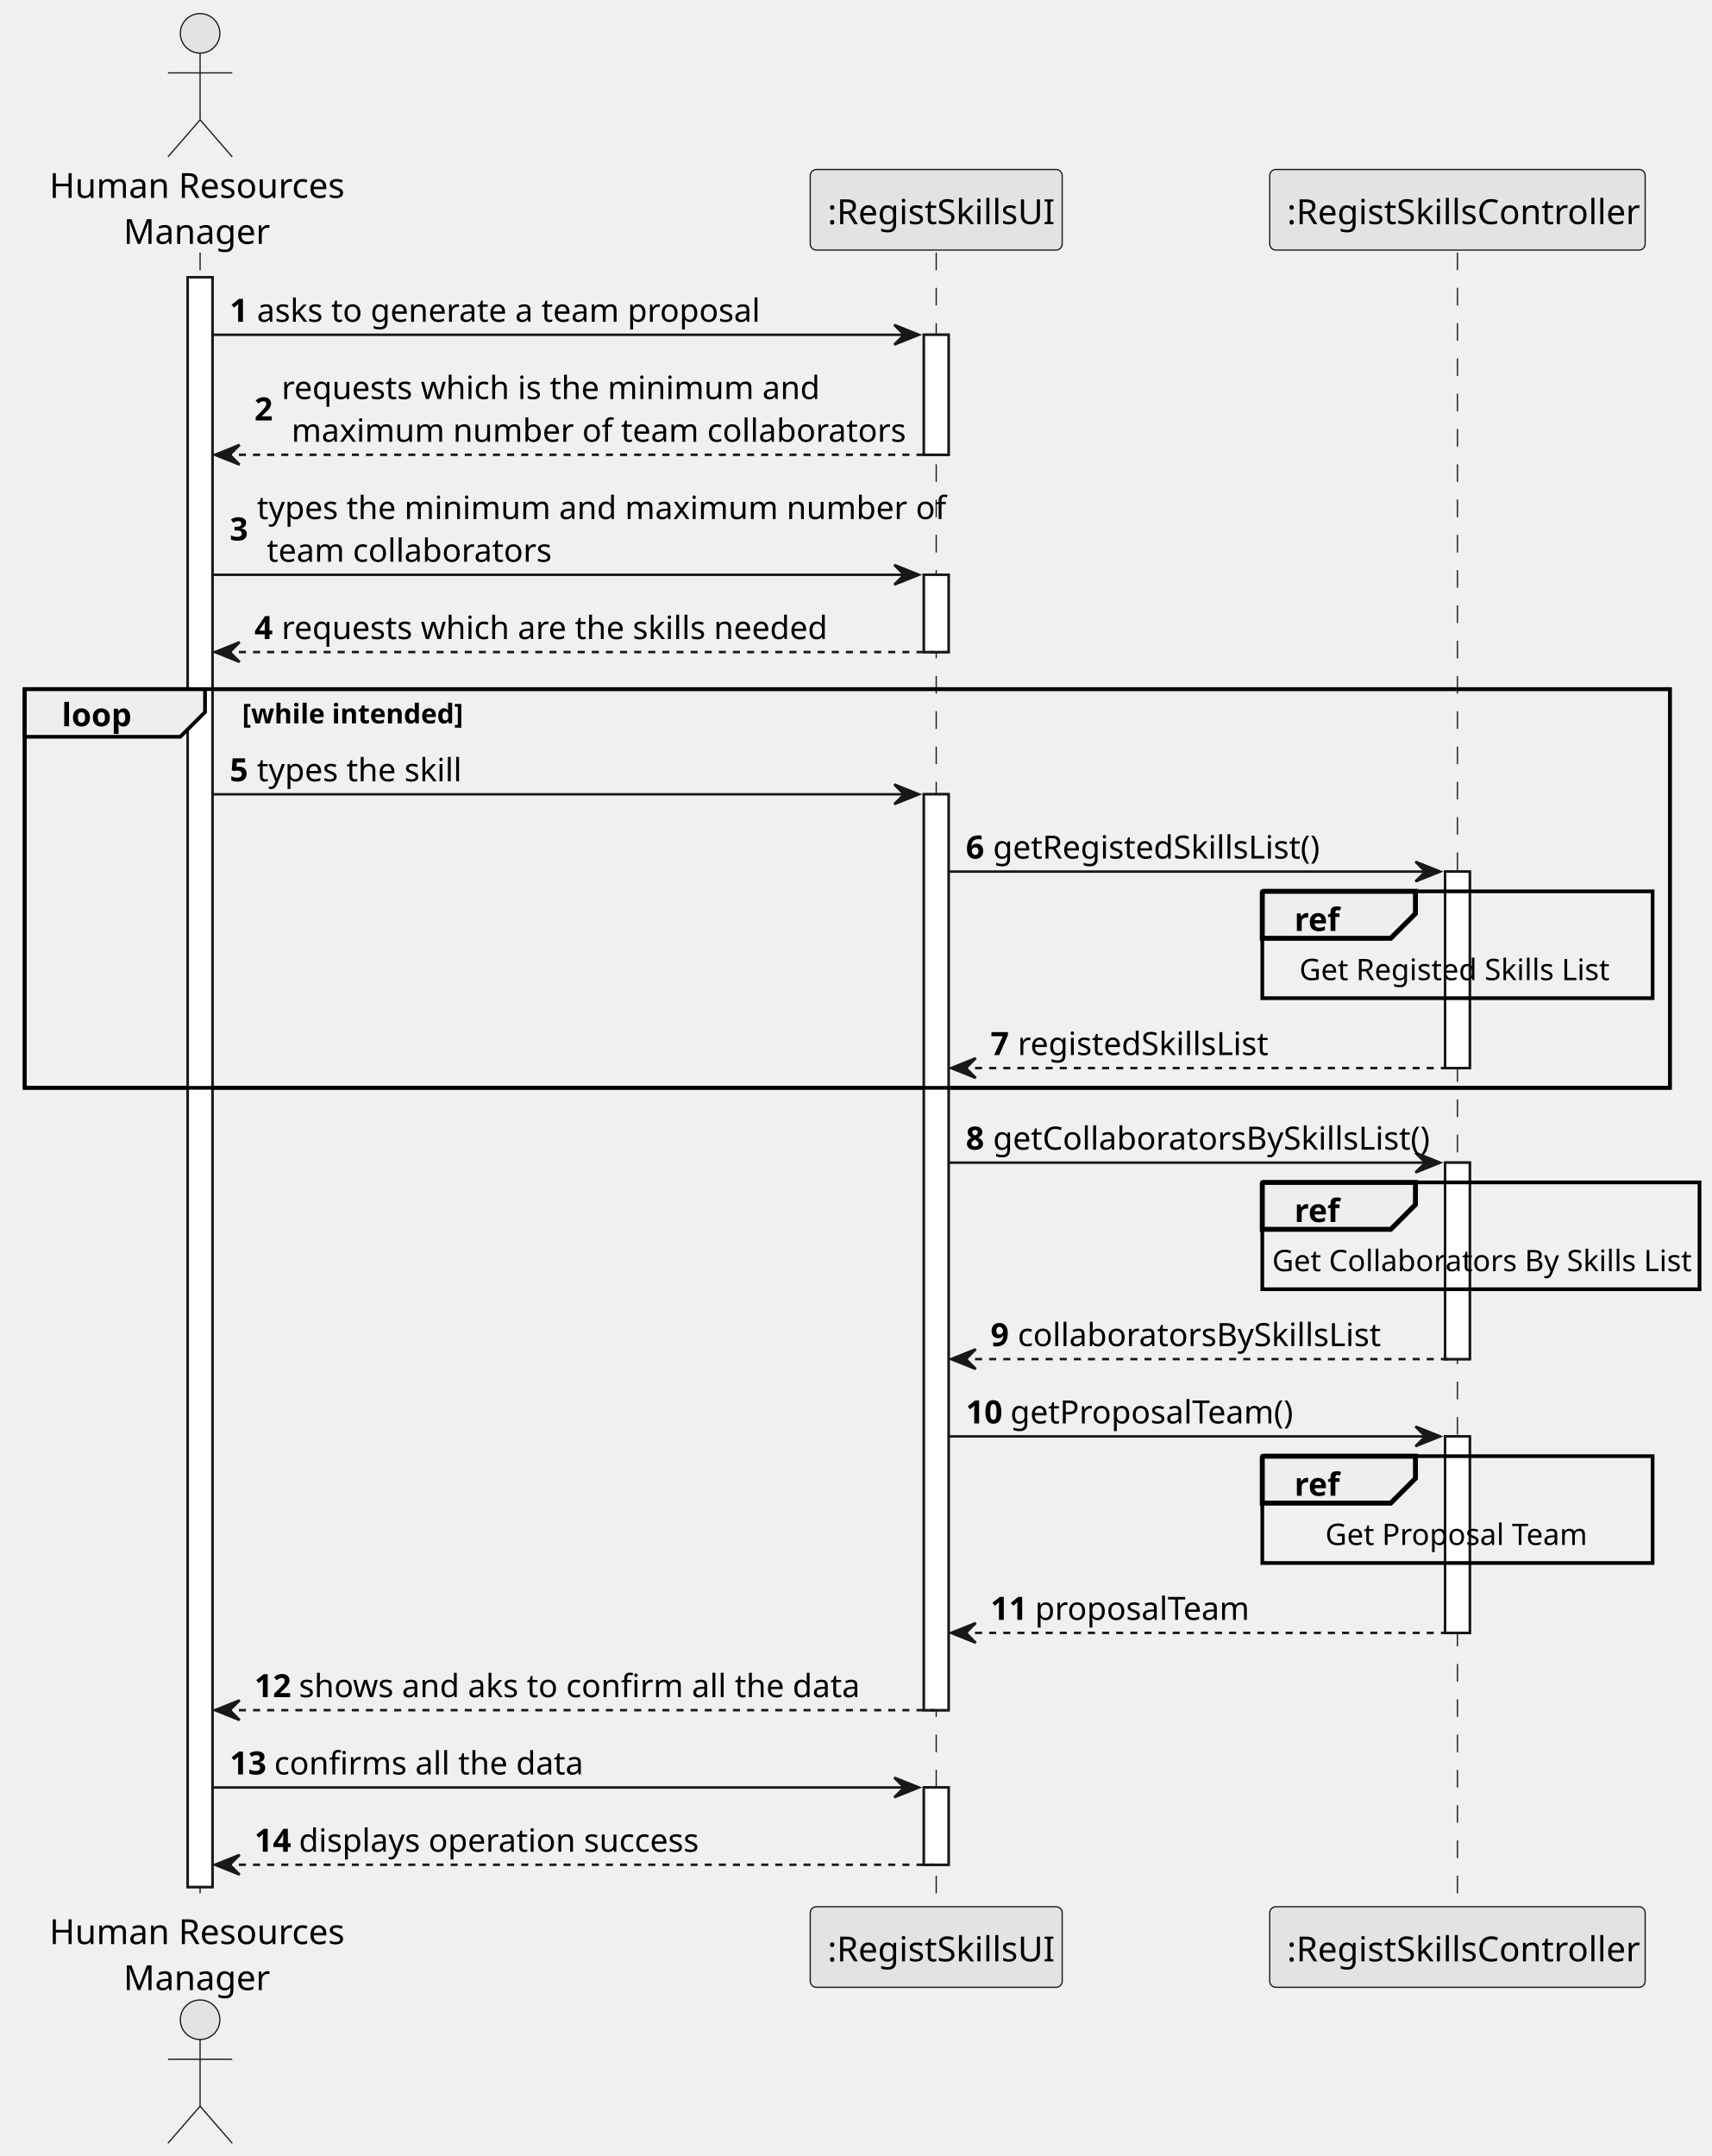
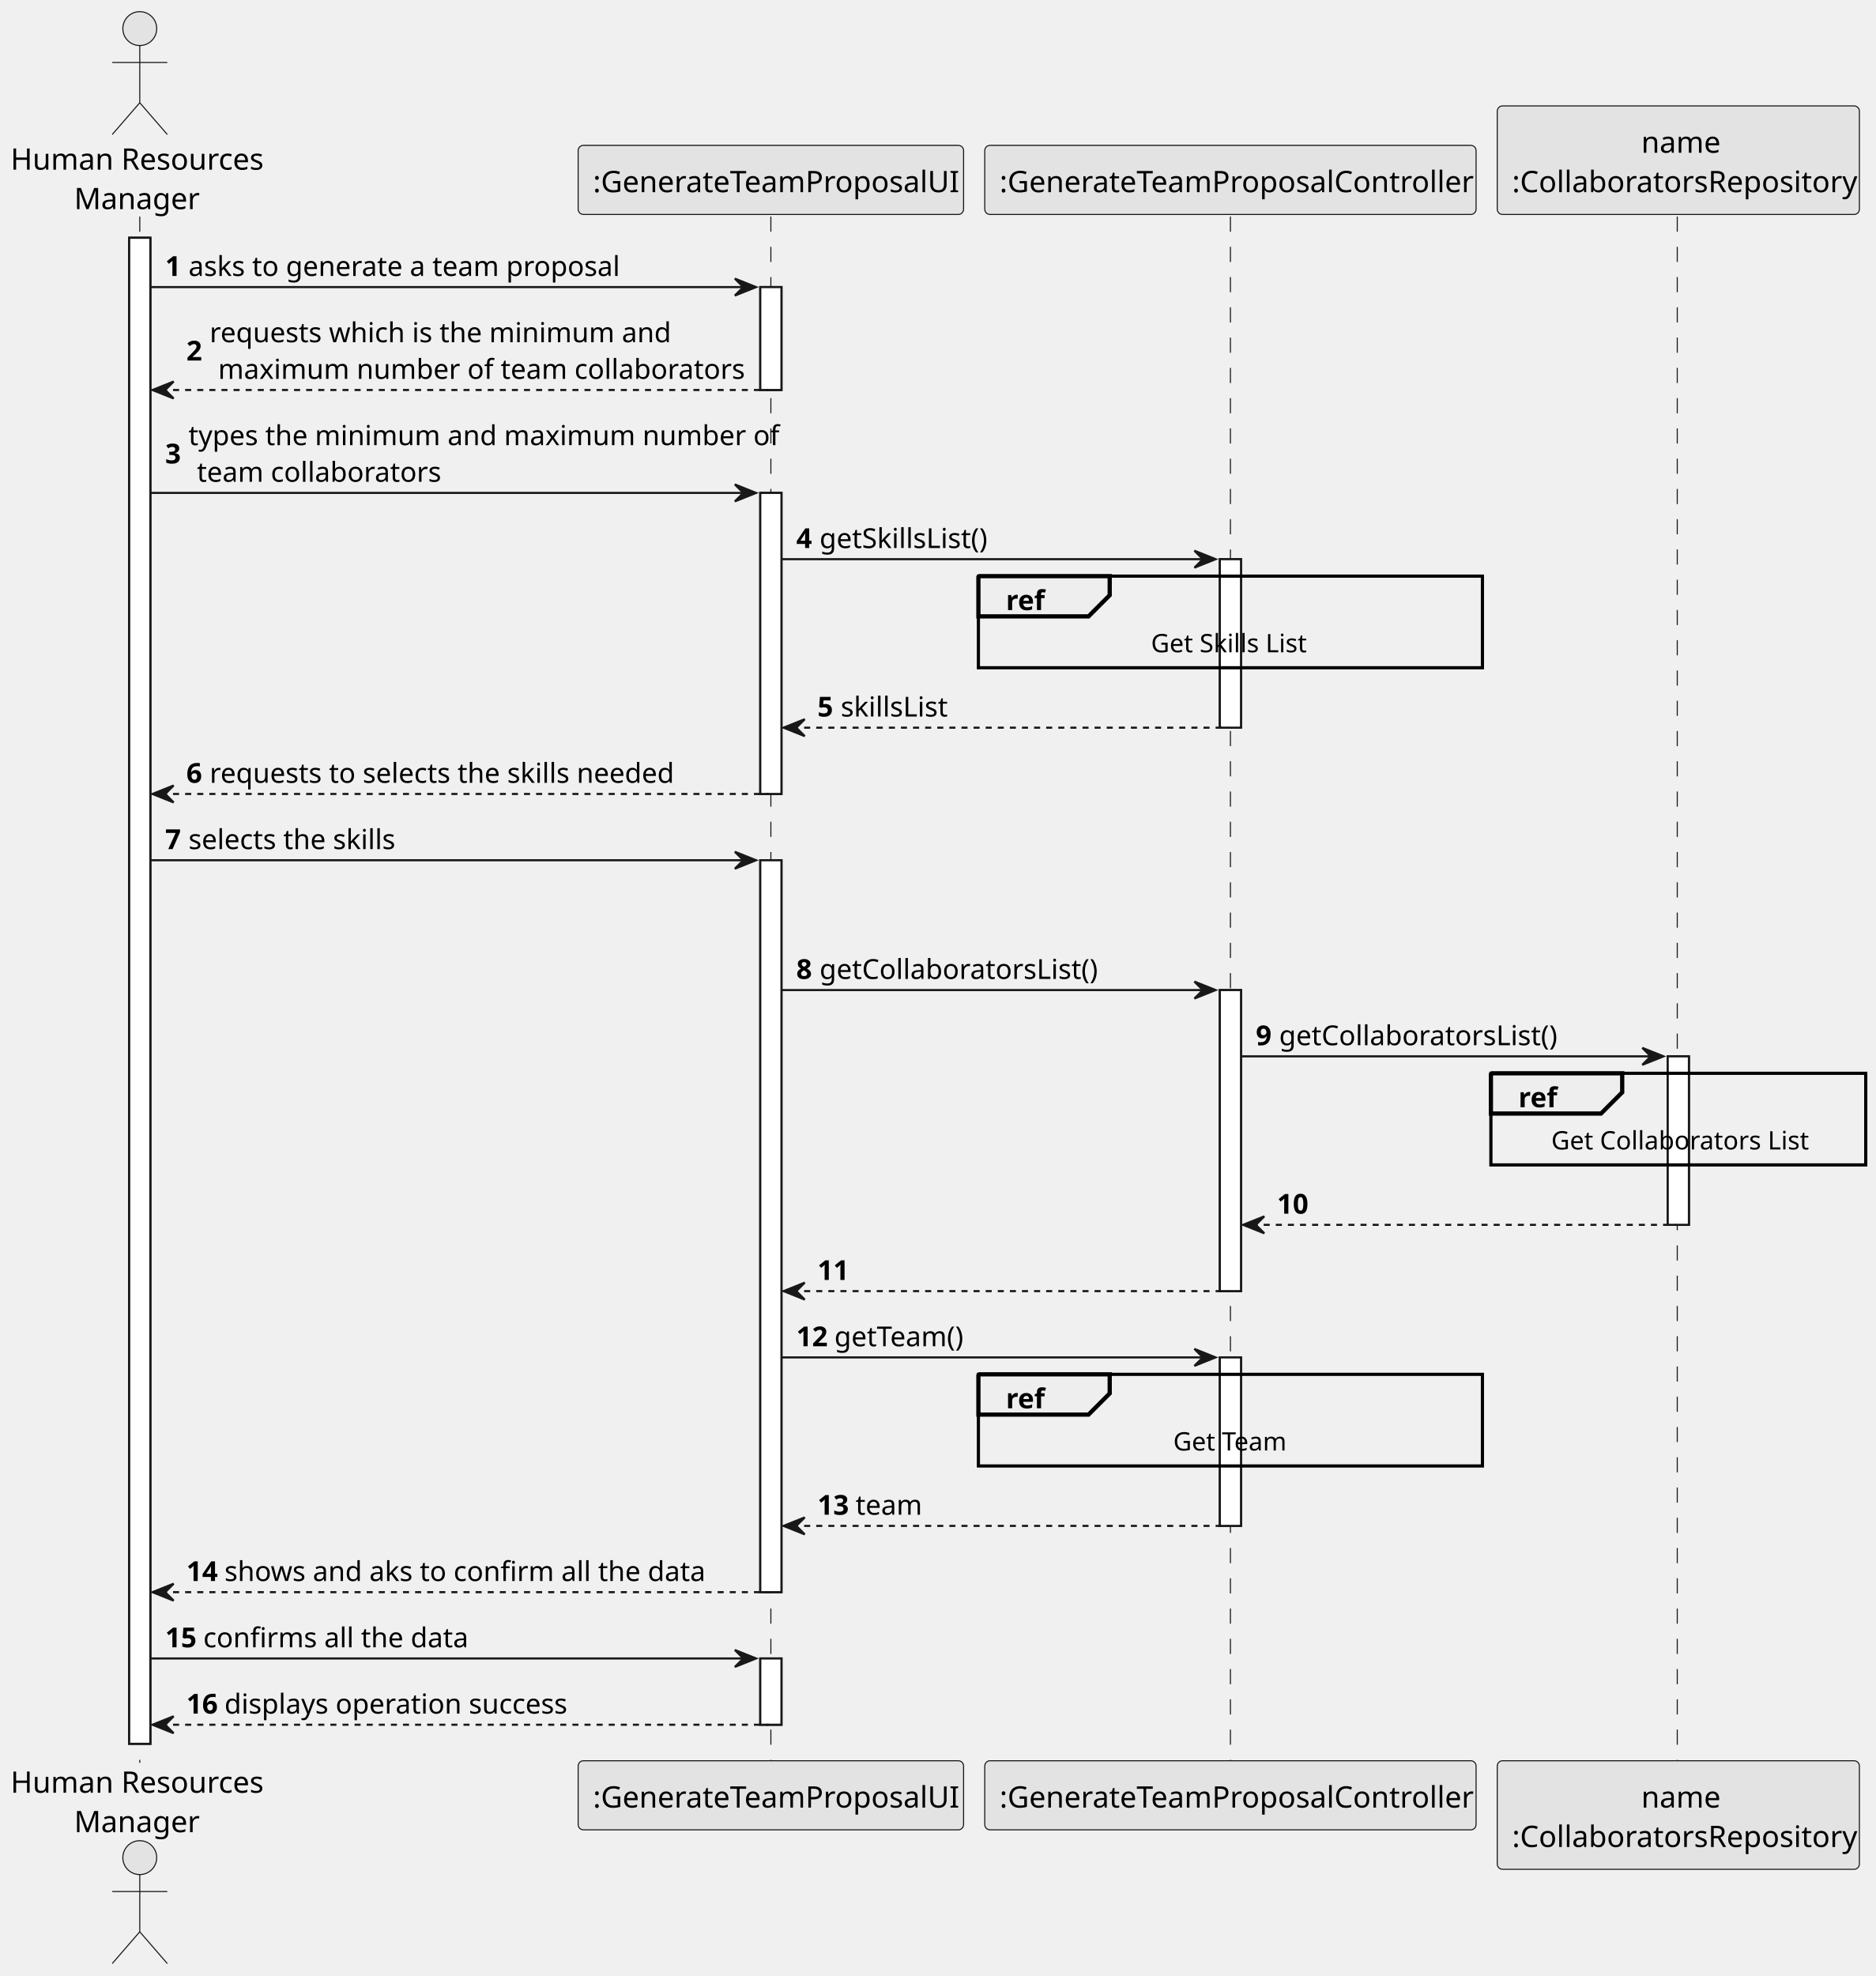
- <svg xmlns="http://www.w3.org/2000/svg" contentStyleType="text/css" height="611.8px" preserveAspectRatio="none" style="width:485px;height:611px;background:#FFFFFF;" version="1.1" viewBox="0 0 485 611" width="485.8px" zoomAndPan="magnify">
+ <svg xmlns="http://www.w3.org/2000/svg" contentStyleType="text/css" height="653.1px" preserveAspectRatio="none" style="width:620px;height:653px;background:#FFFFFF;" version="1.1" viewBox="0 0 620 653" width="620.9px" zoomAndPan="magnify">
  <defs />
  <g>
-     <rect fill="#FFFFFF" height="456.192" style="stroke:#181818;stroke-width:0.7;" width="7" x="53.2" y="78.57" />
-     <rect fill="#FFFFFF" height="34.007" style="stroke:#181818;stroke-width:0.7;" width="7" x="261.8" y="94.873" />
-     <rect fill="#FFFFFF" height="21.904" style="stroke:#181818;stroke-width:0.7;" width="7" x="261.8" y="162.888" />
-     <rect fill="#FFFFFF" height="259.555" style="stroke:#181818;stroke-width:0.7;" width="7" x="261.8" y="225.099" />
-     <rect fill="#FFFFFF" height="21.904" style="stroke:#181818;stroke-width:0.7;" width="7" x="261.8" y="506.558" />
-     <rect fill="#FFFFFF" height="55.68" style="stroke:#181818;stroke-width:0.7;" width="7" x="409.5" y="247.003" />
-     <rect fill="#FFFFFF" height="55.68" style="stroke:#181818;stroke-width:0.7;" width="7" x="409.5" y="329.487" />
-     <rect fill="#FFFFFF" height="55.68" style="stroke:#181818;stroke-width:0.7;" width="7" x="409.5" y="407.07" />
-     <rect fill="none" height="112.991" style="stroke:#000000;stroke-width:1.05;" width="466.2" x="7" y="195.292" />
-     <line style="stroke:#181818;stroke-width:0.35;stroke-dasharray:5.0,5.0;" x1="56.7" x2="56.7" y1="71.57" y2="541.062" />
-     <line style="stroke:#181818;stroke-width:0.35;stroke-dasharray:5.0,5.0;" x1="265.3" x2="265.3" y1="71.57" y2="541.062" />
-     <line style="stroke:#181818;stroke-width:0.35;stroke-dasharray:5.0,5.0;" x1="413" x2="413" y1="71.57" y2="541.062" />
-     <text fill="#000000" font-family="sans-serif" font-size="9.8" lengthAdjust="spacing" textLength="81.2" x="14" y="56.075">Human Resources</text>
-     <text fill="#000000" font-family="sans-serif" font-size="9.8" lengthAdjust="spacing" textLength="39.2" x="35" y="69.11">Manager</text>
-     <ellipse cx="56.7" cy="9.45" fill="#E3E3E3" rx="5.6" ry="5.6" style="stroke:#181818;stroke-width:0.35;" />
-     <path d="M56.7,15.05 L56.7,33.95 M47.6,20.65 L65.8,20.65 M56.7,33.95 L47.6,44.45 M56.7,33.95 L65.8,44.45 " fill="none" style="stroke:#181818;stroke-width:0.35;" />
-     <text fill="#000000" font-family="sans-serif" font-size="9.8" lengthAdjust="spacing" textLength="81.2" x="14" y="550.937">Human Resources</text>
-     <text fill="#000000" font-family="sans-serif" font-size="9.8" lengthAdjust="spacing" textLength="39.2" x="35" y="563.972">Manager</text>
-     <ellipse cx="56.7" cy="572.381" fill="#E3E3E3" rx="5.6" ry="5.6" style="stroke:#181818;stroke-width:0.35;" />
-     <path d="M56.7,577.981 L56.7,596.881 M47.6,583.581 L65.8,583.581 M56.7,596.881 L47.6,607.381 M56.7,596.881 L65.8,607.381 " fill="none" style="stroke:#181818;stroke-width:0.35;" />
-     <rect fill="#E3E3E3" height="22.835" rx="1.75" ry="1.75" style="stroke:#181818;stroke-width:0.35;" width="71.4" x="229.6" y="48.035" />
-     <text fill="#000000" font-family="sans-serif" font-size="9.8" lengthAdjust="spacing" textLength="61.6" x="234.5" y="63.51">:RegistSkillsUI</text>
-     <rect fill="#E3E3E3" height="22.835" rx="1.75" ry="1.75" style="stroke:#181818;stroke-width:0.35;" width="71.4" x="229.6" y="540.362" />
-     <text fill="#000000" font-family="sans-serif" font-size="9.8" lengthAdjust="spacing" textLength="61.6" x="234.5" y="555.837">:RegistSkillsUI</text>
-     <rect fill="#E3E3E3" height="22.835" rx="1.75" ry="1.75" style="stroke:#181818;stroke-width:0.35;" width="106.4" x="359.8" y="48.035" />
-     <text fill="#000000" font-family="sans-serif" font-size="9.8" lengthAdjust="spacing" textLength="96.6" x="364.7" y="63.51">:RegistSkillsController</text>
-     <rect fill="#E3E3E3" height="22.835" rx="1.75" ry="1.75" style="stroke:#181818;stroke-width:0.35;" width="106.4" x="359.8" y="540.362" />
-     <text fill="#000000" font-family="sans-serif" font-size="9.8" lengthAdjust="spacing" textLength="96.6" x="364.7" y="555.837">:RegistSkillsController</text>
-     <rect fill="#FFFFFF" height="456.192" style="stroke:#181818;stroke-width:0.7;" width="7" x="53.2" y="78.57" />
-     <rect fill="#FFFFFF" height="34.007" style="stroke:#181818;stroke-width:0.7;" width="7" x="261.8" y="94.873" />
-     <rect fill="#FFFFFF" height="21.904" style="stroke:#181818;stroke-width:0.7;" width="7" x="261.8" y="162.888" />
-     <rect fill="#FFFFFF" height="259.555" style="stroke:#181818;stroke-width:0.7;" width="7" x="261.8" y="225.099" />
-     <rect fill="#FFFFFF" height="21.904" style="stroke:#181818;stroke-width:0.7;" width="7" x="261.8" y="506.558" />
-     <rect fill="#FFFFFF" height="55.68" style="stroke:#181818;stroke-width:0.7;" width="7" x="409.5" y="247.003" />
-     <rect fill="#FFFFFF" height="55.68" style="stroke:#181818;stroke-width:0.7;" width="7" x="409.5" y="329.487" />
-     <rect fill="#FFFFFF" height="55.68" style="stroke:#181818;stroke-width:0.7;" width="7" x="409.5" y="407.07" />
-     <polygon fill="#181818" points="253.4,92.073,260.4,94.873,253.4,97.673,256.2,94.873" style="stroke:#181818;stroke-width:0.7;" />
-     <line style="stroke:#181818;stroke-width:0.7;" x1="60.2" x2="257.6" y1="94.873" y2="94.873" />
-     <text fill="#000000" font-family="sans-serif" font-size="9.1" font-weight="bold" lengthAdjust="spacing" textLength="4.9" x="65.1" y="91.189">1</text>
-     <text fill="#000000" font-family="sans-serif" font-size="9.1" lengthAdjust="spacing" textLength="135.8" x="72.8" y="91.189">asks to generate a team proposal</text>
-     <polygon fill="#181818" points="67.9,126.081,60.9,128.881,67.9,131.681,65.1,128.881" style="stroke:#181818;stroke-width:0.7;" />
-     <line style="stroke:#181818;stroke-width:0.7;stroke-dasharray:2.0,2.0;" x1="63.7" x2="264.6" y1="128.881" y2="128.881" />
-     <text fill="#000000" font-family="sans-serif" font-size="9.1" font-weight="bold" lengthAdjust="spacing" textLength="4.9" x="72.1" y="119.145">2</text>
-     <text fill="#000000" font-family="sans-serif" font-size="9.1" lengthAdjust="spacing" textLength="143.5" x="79.8" y="113.093">requests which is the minimum and</text>
-     <text fill="#000000" font-family="sans-serif" font-size="9.1" lengthAdjust="spacing" textLength="160.3" x="82.6" y="125.197">maximum number of team collaborators</text>
-     <polygon fill="#181818" points="253.4,160.088,260.4,162.888,253.4,165.688,256.2,162.888" style="stroke:#181818;stroke-width:0.7;" />
-     <line style="stroke:#181818;stroke-width:0.7;" x1="60.2" x2="257.6" y1="162.888" y2="162.888" />
-     <text fill="#000000" font-family="sans-serif" font-size="9.1" font-weight="bold" lengthAdjust="spacing" textLength="4.9" x="65.1" y="153.152">3</text>
-     <text fill="#000000" font-family="sans-serif" font-size="9.1" lengthAdjust="spacing" textLength="180.6" x="72.8" y="147.101">types the minimum and maximum number of</text>
-     <text fill="#000000" font-family="sans-serif" font-size="9.1" lengthAdjust="spacing" textLength="74.9" x="75.6" y="159.204">team collaborators</text>
-     <polygon fill="#181818" points="67.9,181.992,60.9,184.792,67.9,187.592,65.1,184.792" style="stroke:#181818;stroke-width:0.7;" />
-     <line style="stroke:#181818;stroke-width:0.7;stroke-dasharray:2.0,2.0;" x1="63.7" x2="264.6" y1="184.792" y2="184.792" />
-     <text fill="#000000" font-family="sans-serif" font-size="9.1" font-weight="bold" lengthAdjust="spacing" textLength="4.9" x="72.1" y="181.108">4</text>
-     <text fill="#000000" font-family="sans-serif" font-size="9.1" lengthAdjust="spacing" textLength="147.7" x="79.8" y="181.108">requests which are the skills needed</text>
-     <path d="M7,195.292 L58.1,195.292 L58.1,201.796 L51.1,208.796 L7,208.796 L7,195.292 " fill="#EEEEEE" style="stroke:#000000;stroke-width:1.05;" />
-     <rect fill="none" height="112.991" style="stroke:#000000;stroke-width:1.05;" width="466.2" x="7" y="195.292" />
-     <text fill="#000000" font-family="sans-serif" font-size="9.1" font-weight="bold" lengthAdjust="spacing" textLength="19.6" x="17.5" y="205.812">loop</text>
-     <text fill="#000000" font-family="sans-serif" font-size="7.7" font-weight="bold" lengthAdjust="spacing" textLength="63" x="68.6" y="205.001">[while intended]</text>
-     <polygon fill="#181818" points="253.4,222.299,260.4,225.099,253.4,227.899,256.2,225.099" style="stroke:#181818;stroke-width:0.7;" />
-     <line style="stroke:#181818;stroke-width:0.7;" x1="60.2" x2="257.6" y1="225.099" y2="225.099" />
-     <text fill="#000000" font-family="sans-serif" font-size="9.1" font-weight="bold" lengthAdjust="spacing" textLength="4.9" x="65.1" y="221.415">5</text>
-     <text fill="#000000" font-family="sans-serif" font-size="9.1" lengthAdjust="spacing" textLength="56.7" x="72.8" y="221.415">types the skill</text>
-     <polygon fill="#181818" points="401.1,244.203,408.1,247.003,401.1,249.803,403.9,247.003" style="stroke:#181818;stroke-width:0.7;" />
-     <line style="stroke:#181818;stroke-width:0.7;" x1="268.8" x2="405.3" y1="247.003" y2="247.003" />
-     <text fill="#000000" font-family="sans-serif" font-size="9.1" font-weight="bold" lengthAdjust="spacing" textLength="4.9" x="273.7" y="243.319">6</text>
-     <text fill="#000000" font-family="sans-serif" font-size="9.1" lengthAdjust="spacing" textLength="91" x="281.4" y="243.319">getRegistedSkillsList()</text>
-     <rect fill="none" height="30.276" style="stroke:#000000;stroke-width:1.05;" width="110.6" x="357.7" y="252.603" />
-     <path d="M357.7,252.603 L401.1,252.603 L401.1,258.903 L394.1,265.903 L357.7,265.903 L357.7,252.603 " fill="#EEEEEE" style="stroke:#000000;stroke-width:1.4;" />
-     <text fill="#000000" font-family="sans-serif" font-size="9.1" font-weight="bold" lengthAdjust="spacing" textLength="11.9" x="366.8" y="263.823">ref</text>
-     <text fill="#000000" font-family="sans-serif" font-size="8.4" lengthAdjust="spacing" textLength="89.6" x="368.2" y="277.767">Get Registed Skills List</text>
-     <polygon fill="#181818" points="276.5,299.883,269.5,302.683,276.5,305.483,273.7,302.683" style="stroke:#181818;stroke-width:0.7;" />
-     <line style="stroke:#181818;stroke-width:0.7;stroke-dasharray:2.0,2.0;" x1="272.3" x2="412.3" y1="302.683" y2="302.683" />
-     <text fill="#000000" font-family="sans-serif" font-size="9.1" font-weight="bold" lengthAdjust="spacing" textLength="4.9" x="280.7" y="298.999">7</text>
-     <text fill="#000000" font-family="sans-serif" font-size="9.1" lengthAdjust="spacing" textLength="69.3" x="288.4" y="298.999">registedSkillsList</text>
-     <polygon fill="#181818" points="401.1,326.687,408.1,329.487,401.1,332.287,403.9,329.487" style="stroke:#181818;stroke-width:0.7;" />
-     <line style="stroke:#181818;stroke-width:0.7;" x1="268.8" x2="405.3" y1="329.487" y2="329.487" />
-     <text fill="#000000" font-family="sans-serif" font-size="9.1" font-weight="bold" lengthAdjust="spacing" textLength="4.9" x="273.7" y="325.803">8</text>
-     <text fill="#000000" font-family="sans-serif" font-size="9.1" lengthAdjust="spacing" textLength="119.7" x="281.4" y="325.803">getCollaboratorsBySkillsList()</text>
-     <rect fill="none" height="30.276" style="stroke:#000000;stroke-width:1.05;" width="123.9" x="357.7" y="335.087" />
-     <path d="M357.7,335.087 L401.1,335.087 L401.1,341.387 L394.1,348.387 L357.7,348.387 L357.7,335.087 " fill="#EEEEEE" style="stroke:#000000;stroke-width:1.4;" />
-     <text fill="#000000" font-family="sans-serif" font-size="9.1" font-weight="bold" lengthAdjust="spacing" textLength="11.9" x="366.8" y="346.307">ref</text>
-     <text fill="#000000" font-family="sans-serif" font-size="8.4" lengthAdjust="spacing" textLength="118.3" x="360.5" y="360.251">Get Collaborators By Skills List</text>
-     <polygon fill="#181818" points="276.5,382.367,269.5,385.167,276.5,387.967,273.7,385.167" style="stroke:#181818;stroke-width:0.7;" />
-     <line style="stroke:#181818;stroke-width:0.7;stroke-dasharray:2.0,2.0;" x1="272.3" x2="412.3" y1="385.167" y2="385.167" />
-     <text fill="#000000" font-family="sans-serif" font-size="9.1" font-weight="bold" lengthAdjust="spacing" textLength="4.9" x="280.7" y="381.483">9</text>
-     <text fill="#000000" font-family="sans-serif" font-size="9.1" lengthAdjust="spacing" textLength="100.1" x="288.4" y="381.483">collaboratorsBySkillsList</text>
-     <polygon fill="#181818" points="401.1,404.271,408.1,407.07,401.1,409.87,403.9,407.07" style="stroke:#181818;stroke-width:0.7;" />
-     <line style="stroke:#181818;stroke-width:0.7;" x1="268.8" x2="405.3" y1="407.07" y2="407.07" />
-     <text fill="#000000" font-family="sans-serif" font-size="9.1" font-weight="bold" lengthAdjust="spacing" textLength="9.8" x="273.7" y="403.387">10</text>
-     <text fill="#000000" font-family="sans-serif" font-size="9.1" lengthAdjust="spacing" textLength="76.3" x="286.3" y="403.387">getProposalTeam()</text>
-     <rect fill="none" height="30.276" style="stroke:#000000;stroke-width:1.05;" width="110.6" x="357.7" y="412.671" />
-     <path d="M357.7,412.671 L401.1,412.671 L401.1,418.971 L394.1,425.971 L357.7,425.971 L357.7,412.671 " fill="#EEEEEE" style="stroke:#000000;stroke-width:1.4;" />
-     <text fill="#000000" font-family="sans-serif" font-size="9.1" font-weight="bold" lengthAdjust="spacing" textLength="11.9" x="366.8" y="423.89">ref</text>
-     <text fill="#000000" font-family="sans-serif" font-size="8.4" lengthAdjust="spacing" textLength="74.9" x="375.55" y="437.835">Get Proposal Team</text>
-     <polygon fill="#181818" points="276.5,459.951,269.5,462.751,276.5,465.551,273.7,462.751" style="stroke:#181818;stroke-width:0.7;" />
-     <line style="stroke:#181818;stroke-width:0.7;stroke-dasharray:2.0,2.0;" x1="272.3" x2="412.3" y1="462.751" y2="462.751" />
-     <text fill="#000000" font-family="sans-serif" font-size="9.1" font-weight="bold" lengthAdjust="spacing" textLength="9.8" x="280.7" y="459.067">11</text>
-     <text fill="#000000" font-family="sans-serif" font-size="9.1" lengthAdjust="spacing" textLength="56.7" x="293.3" y="459.067">proposalTeam</text>
-     <polygon fill="#181818" points="67.9,481.854,60.9,484.654,67.9,487.454,65.1,484.654" style="stroke:#181818;stroke-width:0.7;" />
-     <line style="stroke:#181818;stroke-width:0.7;stroke-dasharray:2.0,2.0;" x1="63.7" x2="264.6" y1="484.654" y2="484.654" />
-     <text fill="#000000" font-family="sans-serif" font-size="9.1" font-weight="bold" lengthAdjust="spacing" textLength="9.8" x="72.1" y="480.97">12</text>
-     <text fill="#000000" font-family="sans-serif" font-size="9.1" lengthAdjust="spacing" textLength="151.2" x="84.7" y="480.97">shows and aks to confirm all the data</text>
-     <polygon fill="#181818" points="253.4,503.758,260.4,506.558,253.4,509.358,256.2,506.558" style="stroke:#181818;stroke-width:0.7;" />
-     <line style="stroke:#181818;stroke-width:0.7;" x1="60.2" x2="257.6" y1="506.558" y2="506.558" />
-     <text fill="#000000" font-family="sans-serif" font-size="9.1" font-weight="bold" lengthAdjust="spacing" textLength="9.8" x="65.1" y="502.874">13</text>
-     <text fill="#000000" font-family="sans-serif" font-size="9.1" lengthAdjust="spacing" textLength="81.9" x="77.7" y="502.874">confirms all the data</text>
-     <polygon fill="#181818" points="67.9,525.662,60.9,528.462,67.9,531.262,65.1,528.462" style="stroke:#181818;stroke-width:0.7;" />
-     <line style="stroke:#181818;stroke-width:0.7;stroke-dasharray:2.0,2.0;" x1="63.7" x2="264.6" y1="528.462" y2="528.462" />
-     <text fill="#000000" font-family="sans-serif" font-size="9.1" font-weight="bold" lengthAdjust="spacing" textLength="9.8" x="72.1" y="524.778">14</text>
-     <text fill="#000000" font-family="sans-serif" font-size="9.1" lengthAdjust="spacing" textLength="110.6" x="84.7" y="524.778">displays operation success</text>
+     <rect fill="#FFFFFF" height="497.696" style="stroke:#181818;stroke-width:0.7;" width="7" x="42.7" y="78.57" />
+     <rect fill="#FFFFFF" height="34.007" style="stroke:#181818;stroke-width:0.7;" width="7" x="251.3" y="94.873" />
+     <rect fill="#FFFFFF" height="99.487" style="stroke:#181818;stroke-width:0.7;" width="7" x="251.3" y="162.888" />
+     <rect fill="#FFFFFF" height="241.879" style="stroke:#181818;stroke-width:0.7;" width="7" x="251.3" y="284.279" />
+     <rect fill="#FFFFFF" height="21.904" style="stroke:#181818;stroke-width:0.7;" width="7" x="251.3" y="548.062" />
+     <rect fill="#FFFFFF" height="55.68" style="stroke:#181818;stroke-width:0.7;" width="7" x="403.2" y="184.792" />
+     <rect fill="#FFFFFF" height="99.487" style="stroke:#181818;stroke-width:0.7;" width="7" x="403.2" y="327.183" />
+     <rect fill="#FFFFFF" height="55.68" style="stroke:#181818;stroke-width:0.7;" width="7" x="403.2" y="448.574" />
+     <rect fill="#FFFFFF" height="55.68" style="stroke:#181818;stroke-width:0.7;" width="7" x="551.25" y="349.087" />
+     <line style="stroke:#181818;stroke-width:0.35;stroke-dasharray:5.0,5.0;" x1="46.2" x2="46.2" y1="71.57" y2="582.565" />
+     <line style="stroke:#181818;stroke-width:0.35;stroke-dasharray:5.0,5.0;" x1="254.8" x2="254.8" y1="71.57" y2="582.565" />
+     <line style="stroke:#181818;stroke-width:0.35;stroke-dasharray:5.0,5.0;" x1="406.7" x2="406.7" y1="71.57" y2="582.565" />
+     <line style="stroke:#181818;stroke-width:0.35;stroke-dasharray:5.0,5.0;" x1="554.4" x2="554.4" y1="71.57" y2="582.565" />
+     <text fill="#000000" font-family="sans-serif" font-size="9.8" lengthAdjust="spacing" textLength="81.2" x="3.5" y="56.075">Human Resources</text>
+     <text fill="#000000" font-family="sans-serif" font-size="9.8" lengthAdjust="spacing" textLength="39.2" x="24.5" y="69.11">Manager</text>
+     <ellipse cx="46.2" cy="9.45" fill="#E3E3E3" rx="5.6" ry="5.6" style="stroke:#181818;stroke-width:0.35;" />
+     <path d="M46.2,15.05 L46.2,33.95 M37.1,20.65 L55.3,20.65 M46.2,33.95 L37.1,44.45 M46.2,33.95 L55.3,44.45 " fill="none" style="stroke:#181818;stroke-width:0.35;" />
+     <text fill="#000000" font-family="sans-serif" font-size="9.8" lengthAdjust="spacing" textLength="81.2" x="3.5" y="592.441">Human Resources</text>
+     <text fill="#000000" font-family="sans-serif" font-size="9.8" lengthAdjust="spacing" textLength="39.2" x="24.5" y="605.475">Manager</text>
+     <ellipse cx="46.2" cy="613.885" fill="#E3E3E3" rx="5.6" ry="5.6" style="stroke:#181818;stroke-width:0.35;" />
+     <path d="M46.2,619.485 L46.2,638.385 M37.1,625.085 L55.3,625.085 M46.2,638.385 L37.1,648.885 M46.2,638.385 L55.3,648.885 " fill="none" style="stroke:#181818;stroke-width:0.35;" />
+     <rect fill="#E3E3E3" height="22.835" rx="1.75" ry="1.75" style="stroke:#181818;stroke-width:0.35;" width="127.4" x="191.1" y="48.035" />
+     <text fill="#000000" font-family="sans-serif" font-size="9.8" lengthAdjust="spacing" textLength="117.6" x="196" y="63.51">:GenerateTeamProposalUI</text>
+     <rect fill="#E3E3E3" height="22.835" rx="1.75" ry="1.75" style="stroke:#181818;stroke-width:0.35;" width="127.4" x="191.1" y="581.865" />
+     <text fill="#000000" font-family="sans-serif" font-size="9.8" lengthAdjust="spacing" textLength="117.6" x="196" y="597.341">:GenerateTeamProposalUI</text>
+     <rect fill="#E3E3E3" height="22.835" rx="1.75" ry="1.75" style="stroke:#181818;stroke-width:0.35;" width="162.4" x="325.5" y="48.035" />
+     <text fill="#000000" font-family="sans-serif" font-size="9.8" lengthAdjust="spacing" textLength="152.6" x="330.4" y="63.51">:GenerateTeamProposalController</text>
+     <rect fill="#E3E3E3" height="22.835" rx="1.75" ry="1.75" style="stroke:#181818;stroke-width:0.35;" width="162.4" x="325.5" y="581.865" />
+     <text fill="#000000" font-family="sans-serif" font-size="9.8" lengthAdjust="spacing" textLength="152.6" x="330.4" y="597.341">:GenerateTeamProposalController</text>
+     <rect fill="#E3E3E3" height="35.87" rx="1.75" ry="1.75" style="stroke:#181818;stroke-width:0.35;" width="119.7" x="494.9" y="35" />
+     <text fill="#000000" font-family="sans-serif" font-size="9.8" lengthAdjust="spacing" textLength="24.5" x="542.5" y="50.475">name</text>
+     <text fill="#000000" font-family="sans-serif" font-size="9.8" lengthAdjust="spacing" textLength="109.9" x="499.8" y="63.51">:CollaboratorsRepository</text>
+     <rect fill="#E3E3E3" height="35.87" rx="1.75" ry="1.75" style="stroke:#181818;stroke-width:0.35;" width="119.7" x="494.9" y="581.865" />
+     <text fill="#000000" font-family="sans-serif" font-size="9.8" lengthAdjust="spacing" textLength="24.5" x="542.5" y="597.341">name</text>
+     <text fill="#000000" font-family="sans-serif" font-size="9.8" lengthAdjust="spacing" textLength="109.9" x="499.8" y="610.375">:CollaboratorsRepository</text>
+     <rect fill="#FFFFFF" height="497.696" style="stroke:#181818;stroke-width:0.7;" width="7" x="42.7" y="78.57" />
+     <rect fill="#FFFFFF" height="34.007" style="stroke:#181818;stroke-width:0.7;" width="7" x="251.3" y="94.873" />
+     <rect fill="#FFFFFF" height="99.487" style="stroke:#181818;stroke-width:0.7;" width="7" x="251.3" y="162.888" />
+     <rect fill="#FFFFFF" height="241.879" style="stroke:#181818;stroke-width:0.7;" width="7" x="251.3" y="284.279" />
+     <rect fill="#FFFFFF" height="21.904" style="stroke:#181818;stroke-width:0.7;" width="7" x="251.3" y="548.062" />
+     <rect fill="#FFFFFF" height="55.68" style="stroke:#181818;stroke-width:0.7;" width="7" x="403.2" y="184.792" />
+     <rect fill="#FFFFFF" height="99.487" style="stroke:#181818;stroke-width:0.7;" width="7" x="403.2" y="327.183" />
+     <rect fill="#FFFFFF" height="55.68" style="stroke:#181818;stroke-width:0.7;" width="7" x="403.2" y="448.574" />
+     <rect fill="#FFFFFF" height="55.68" style="stroke:#181818;stroke-width:0.7;" width="7" x="551.25" y="349.087" />
+     <polygon fill="#181818" points="242.9,92.073,249.9,94.873,242.9,97.673,245.7,94.873" style="stroke:#181818;stroke-width:0.7;" />
+     <line style="stroke:#181818;stroke-width:0.7;" x1="49.7" x2="247.1" y1="94.873" y2="94.873" />
+     <text fill="#000000" font-family="sans-serif" font-size="9.1" font-weight="bold" lengthAdjust="spacing" textLength="4.9" x="54.6" y="91.189">1</text>
+     <text fill="#000000" font-family="sans-serif" font-size="9.1" lengthAdjust="spacing" textLength="135.8" x="62.3" y="91.189">asks to generate a team proposal</text>
+     <polygon fill="#181818" points="57.4,126.081,50.4,128.881,57.4,131.681,54.6,128.881" style="stroke:#181818;stroke-width:0.7;" />
+     <line style="stroke:#181818;stroke-width:0.7;stroke-dasharray:2.0,2.0;" x1="53.2" x2="254.1" y1="128.881" y2="128.881" />
+     <text fill="#000000" font-family="sans-serif" font-size="9.1" font-weight="bold" lengthAdjust="spacing" textLength="4.9" x="61.6" y="119.145">2</text>
+     <text fill="#000000" font-family="sans-serif" font-size="9.1" lengthAdjust="spacing" textLength="143.5" x="69.3" y="113.093">requests which is the minimum and</text>
+     <text fill="#000000" font-family="sans-serif" font-size="9.1" lengthAdjust="spacing" textLength="160.3" x="72.1" y="125.197">maximum number of team collaborators</text>
+     <polygon fill="#181818" points="242.9,160.088,249.9,162.888,242.9,165.688,245.7,162.888" style="stroke:#181818;stroke-width:0.7;" />
+     <line style="stroke:#181818;stroke-width:0.7;" x1="49.7" x2="247.1" y1="162.888" y2="162.888" />
+     <text fill="#000000" font-family="sans-serif" font-size="9.1" font-weight="bold" lengthAdjust="spacing" textLength="4.9" x="54.6" y="153.152">3</text>
+     <text fill="#000000" font-family="sans-serif" font-size="9.1" lengthAdjust="spacing" textLength="180.6" x="62.3" y="147.101">types the minimum and maximum number of</text>
+     <text fill="#000000" font-family="sans-serif" font-size="9.1" lengthAdjust="spacing" textLength="74.9" x="65.1" y="159.204">team collaborators</text>
+     <polygon fill="#181818" points="394.8,181.992,401.8,184.792,394.8,187.592,397.6,184.792" style="stroke:#181818;stroke-width:0.7;" />
+     <line style="stroke:#181818;stroke-width:0.7;" x1="258.3" x2="399" y1="184.792" y2="184.792" />
+     <text fill="#000000" font-family="sans-serif" font-size="9.1" font-weight="bold" lengthAdjust="spacing" textLength="4.9" x="263.2" y="181.108">4</text>
+     <text fill="#000000" font-family="sans-serif" font-size="9.1" lengthAdjust="spacing" textLength="55.3" x="270.9" y="181.108">getSkillsList()</text>
+     <rect fill="none" height="30.276" style="stroke:#000000;stroke-width:1.05;" width="166.6" x="323.4" y="190.392" />
+     <path d="M323.4,190.392 L366.8,190.392 L366.8,196.692 L359.8,203.692 L323.4,203.692 L323.4,190.392 " fill="#EEEEEE" style="stroke:#000000;stroke-width:1.4;" />
+     <text fill="#000000" font-family="sans-serif" font-size="9.1" font-weight="bold" lengthAdjust="spacing" textLength="11.9" x="332.5" y="201.612">ref</text>
+     <text fill="#000000" font-family="sans-serif" font-size="8.4" lengthAdjust="spacing" textLength="52.5" x="380.45" y="215.556">Get Skills List</text>
+     <polygon fill="#181818" points="266,237.672,259,240.472,266,243.272,263.2,240.472" style="stroke:#181818;stroke-width:0.7;" />
+     <line style="stroke:#181818;stroke-width:0.7;stroke-dasharray:2.0,2.0;" x1="261.8" x2="406" y1="240.472" y2="240.472" />
+     <text fill="#000000" font-family="sans-serif" font-size="9.1" font-weight="bold" lengthAdjust="spacing" textLength="4.9" x="270.2" y="236.788">5</text>
+     <text fill="#000000" font-family="sans-serif" font-size="9.1" lengthAdjust="spacing" textLength="35.7" x="277.9" y="236.788">skillsList</text>
+     <polygon fill="#181818" points="57.4,259.576,50.4,262.376,57.4,265.176,54.6,262.376" style="stroke:#181818;stroke-width:0.7;" />
+     <line style="stroke:#181818;stroke-width:0.7;stroke-dasharray:2.0,2.0;" x1="53.2" x2="254.1" y1="262.376" y2="262.376" />
+     <text fill="#000000" font-family="sans-serif" font-size="9.1" font-weight="bold" lengthAdjust="spacing" textLength="4.9" x="61.6" y="258.692">6</text>
+     <text fill="#000000" font-family="sans-serif" font-size="9.1" lengthAdjust="spacing" textLength="149.1" x="69.3" y="258.692">requests to selects the skills needed</text>
+     <polygon fill="#181818" points="242.9,281.479,249.9,284.279,242.9,287.079,245.7,284.279" style="stroke:#181818;stroke-width:0.7;" />
+     <line style="stroke:#181818;stroke-width:0.7;" x1="49.7" x2="247.1" y1="284.279" y2="284.279" />
+     <text fill="#000000" font-family="sans-serif" font-size="9.1" font-weight="bold" lengthAdjust="spacing" textLength="4.9" x="54.6" y="280.595">7</text>
+     <text fill="#000000" font-family="sans-serif" font-size="9.1" lengthAdjust="spacing" textLength="68.6" x="62.3" y="280.595">selects the skills</text>
+     <polygon fill="#181818" points="394.8,324.383,401.8,327.183,394.8,329.983,397.6,327.183" style="stroke:#181818;stroke-width:0.7;" />
+     <line style="stroke:#181818;stroke-width:0.7;" x1="258.3" x2="399" y1="327.183" y2="327.183" />
+     <text fill="#000000" font-family="sans-serif" font-size="9.1" font-weight="bold" lengthAdjust="spacing" textLength="4.9" x="263.2" y="323.499">8</text>
+     <text fill="#000000" font-family="sans-serif" font-size="9.1" lengthAdjust="spacing" textLength="86.1" x="270.9" y="323.499">getCollaboratorsList()</text>
+     <polygon fill="#181818" points="542.85,346.287,549.85,349.087,542.85,351.887,545.65,349.087" style="stroke:#181818;stroke-width:0.7;" />
+     <line style="stroke:#181818;stroke-width:0.7;" x1="410.2" x2="547.05" y1="349.087" y2="349.087" />
+     <text fill="#000000" font-family="sans-serif" font-size="9.1" font-weight="bold" lengthAdjust="spacing" textLength="4.9" x="415.1" y="345.403">9</text>
+     <text fill="#000000" font-family="sans-serif" font-size="9.1" lengthAdjust="spacing" textLength="86.1" x="422.8" y="345.403">getCollaboratorsList()</text>
+     <rect fill="none" height="30.276" style="stroke:#000000;stroke-width:1.05;" width="123.9" x="492.8" y="354.687" />
+     <path d="M492.8,354.687 L536.2,354.687 L536.2,360.987 L529.2,367.987 L492.8,367.987 L492.8,354.687 " fill="#EEEEEE" style="stroke:#000000;stroke-width:1.4;" />
+     <text fill="#000000" font-family="sans-serif" font-size="9.1" font-weight="bold" lengthAdjust="spacing" textLength="11.9" x="501.9" y="365.906">ref</text>
+     <text fill="#000000" font-family="sans-serif" font-size="8.4" lengthAdjust="spacing" textLength="84" x="512.75" y="379.851">Get Collaborators List</text>
+     <polygon fill="#181818" points="417.9,401.967,410.9,404.767,417.9,407.567,415.1,404.767" style="stroke:#181818;stroke-width:0.7;" />
+     <line style="stroke:#181818;stroke-width:0.7;stroke-dasharray:2.0,2.0;" x1="413.7" x2="554.05" y1="404.767" y2="404.767" />
+     <text fill="#000000" font-family="sans-serif" font-size="9.1" font-weight="bold" lengthAdjust="spacing" textLength="9.8" x="422.1" y="401.083">10</text>
+     <text fill="#000000" font-family="sans-serif" font-size="9.1" lengthAdjust="spacing" textLength="2.8" x="434.7" y="401.083"> </text>
+     <polygon fill="#181818" points="266,423.87,259,426.671,266,429.471,263.2,426.671" style="stroke:#181818;stroke-width:0.7;" />
+     <line style="stroke:#181818;stroke-width:0.7;stroke-dasharray:2.0,2.0;" x1="261.8" x2="406" y1="426.671" y2="426.671" />
+     <text fill="#000000" font-family="sans-serif" font-size="9.1" font-weight="bold" lengthAdjust="spacing" textLength="9.8" x="270.2" y="422.987">11</text>
+     <text fill="#000000" font-family="sans-serif" font-size="9.1" lengthAdjust="spacing" textLength="2.8" x="282.8" y="422.987"> </text>
+     <polygon fill="#181818" points="394.8,445.774,401.8,448.574,394.8,451.374,397.6,448.574" style="stroke:#181818;stroke-width:0.7;" />
+     <line style="stroke:#181818;stroke-width:0.7;" x1="258.3" x2="399" y1="448.574" y2="448.574" />
+     <text fill="#000000" font-family="sans-serif" font-size="9.1" font-weight="bold" lengthAdjust="spacing" textLength="9.8" x="263.2" y="444.89">12</text>
+     <text fill="#000000" font-family="sans-serif" font-size="9.1" lengthAdjust="spacing" textLength="40.6" x="275.8" y="444.89">getTeam()</text>
+     <rect fill="none" height="30.276" style="stroke:#000000;stroke-width:1.05;" width="166.6" x="323.4" y="454.174" />
+     <path d="M323.4,454.174 L366.8,454.174 L366.8,460.474 L359.8,467.474 L323.4,467.474 L323.4,454.174 " fill="#EEEEEE" style="stroke:#000000;stroke-width:1.4;" />
+     <text fill="#000000" font-family="sans-serif" font-size="9.1" font-weight="bold" lengthAdjust="spacing" textLength="11.9" x="332.5" y="465.394">ref</text>
+     <text fill="#000000" font-family="sans-serif" font-size="8.4" lengthAdjust="spacing" textLength="37.8" x="387.8" y="479.339">Get Team</text>
+     <polygon fill="#181818" points="266,501.454,259,504.254,266,507.054,263.2,504.254" style="stroke:#181818;stroke-width:0.7;" />
+     <line style="stroke:#181818;stroke-width:0.7;stroke-dasharray:2.0,2.0;" x1="261.8" x2="406" y1="504.254" y2="504.254" />
+     <text fill="#000000" font-family="sans-serif" font-size="9.1" font-weight="bold" lengthAdjust="spacing" textLength="9.8" x="270.2" y="500.57">13</text>
+     <text fill="#000000" font-family="sans-serif" font-size="9.1" lengthAdjust="spacing" textLength="20.3" x="282.8" y="500.57">team</text>
+     <polygon fill="#181818" points="57.4,523.358,50.4,526.158,57.4,528.958,54.6,526.158" style="stroke:#181818;stroke-width:0.7;" />
+     <line style="stroke:#181818;stroke-width:0.7;stroke-dasharray:2.0,2.0;" x1="53.2" x2="254.1" y1="526.158" y2="526.158" />
+     <text fill="#000000" font-family="sans-serif" font-size="9.1" font-weight="bold" lengthAdjust="spacing" textLength="9.8" x="61.6" y="522.474">14</text>
+     <text fill="#000000" font-family="sans-serif" font-size="9.1" lengthAdjust="spacing" textLength="151.2" x="74.2" y="522.474">shows and aks to confirm all the data</text>
+     <polygon fill="#181818" points="242.9,545.262,249.9,548.062,242.9,550.862,245.7,548.062" style="stroke:#181818;stroke-width:0.7;" />
+     <line style="stroke:#181818;stroke-width:0.7;" x1="49.7" x2="247.1" y1="548.062" y2="548.062" />
+     <text fill="#000000" font-family="sans-serif" font-size="9.1" font-weight="bold" lengthAdjust="spacing" textLength="9.8" x="54.6" y="544.378">15</text>
+     <text fill="#000000" font-family="sans-serif" font-size="9.1" lengthAdjust="spacing" textLength="81.9" x="67.2" y="544.378">confirms all the data</text>
+     <polygon fill="#181818" points="57.4,567.165,50.4,569.965,57.4,572.765,54.6,569.965" style="stroke:#181818;stroke-width:0.7;" />
+     <line style="stroke:#181818;stroke-width:0.7;stroke-dasharray:2.0,2.0;" x1="53.2" x2="254.1" y1="569.965" y2="569.965" />
+     <text fill="#000000" font-family="sans-serif" font-size="9.1" font-weight="bold" lengthAdjust="spacing" textLength="9.8" x="61.6" y="566.282">16</text>
+     <text fill="#000000" font-family="sans-serif" font-size="9.1" lengthAdjust="spacing" textLength="110.6" x="74.2" y="566.282">displays operation success</text>
  </g>
</svg>
